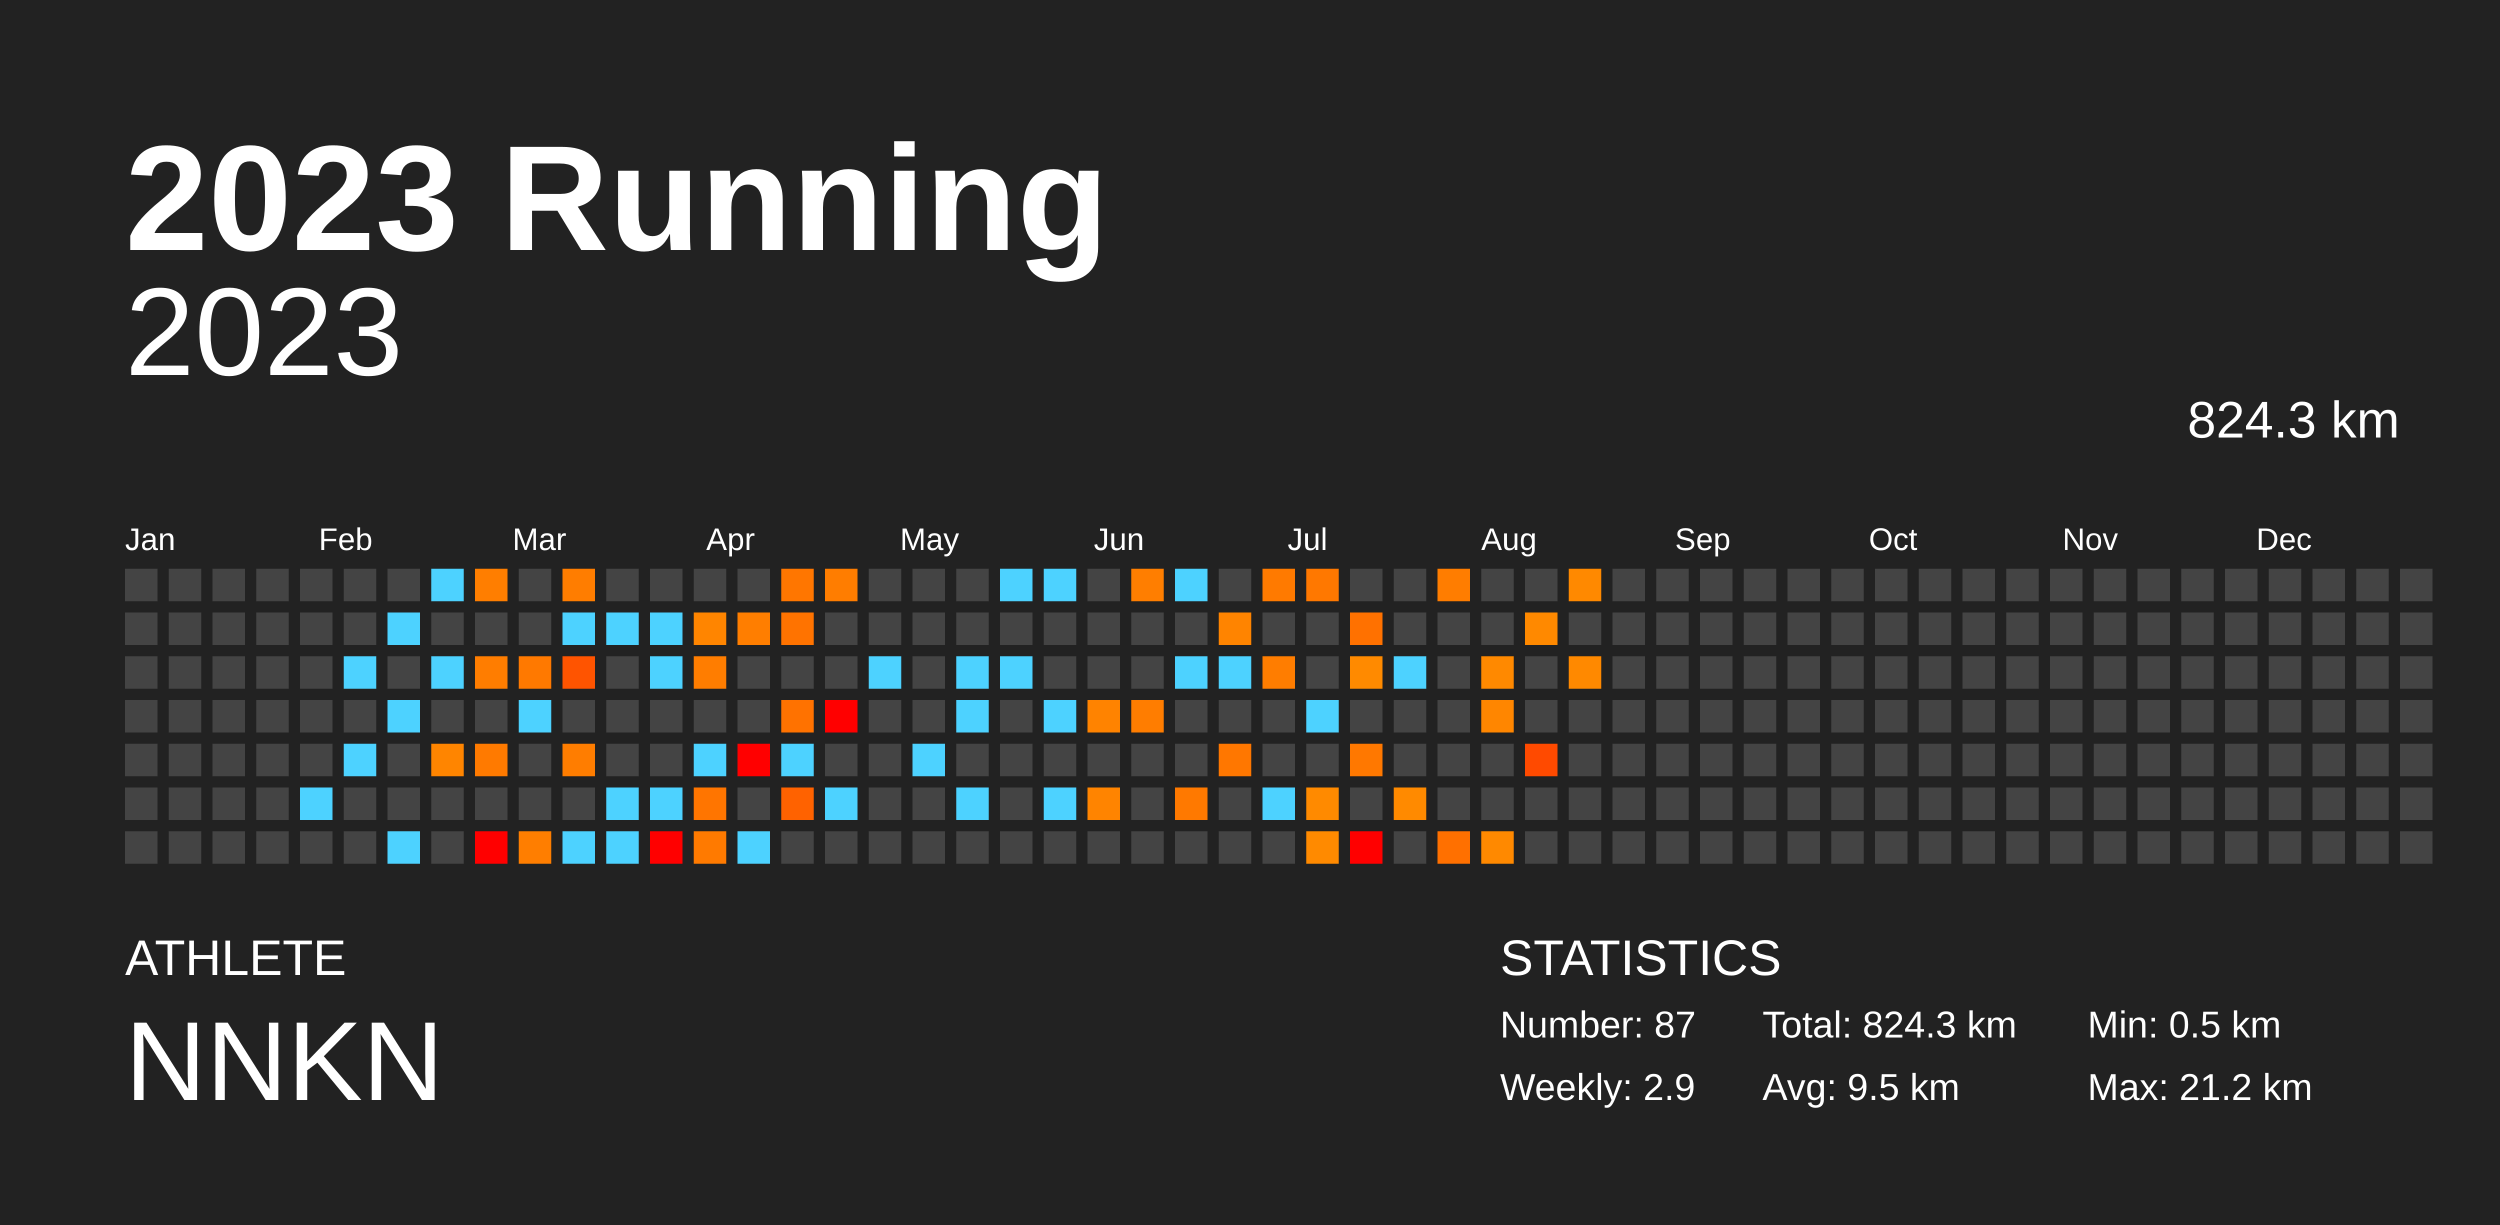
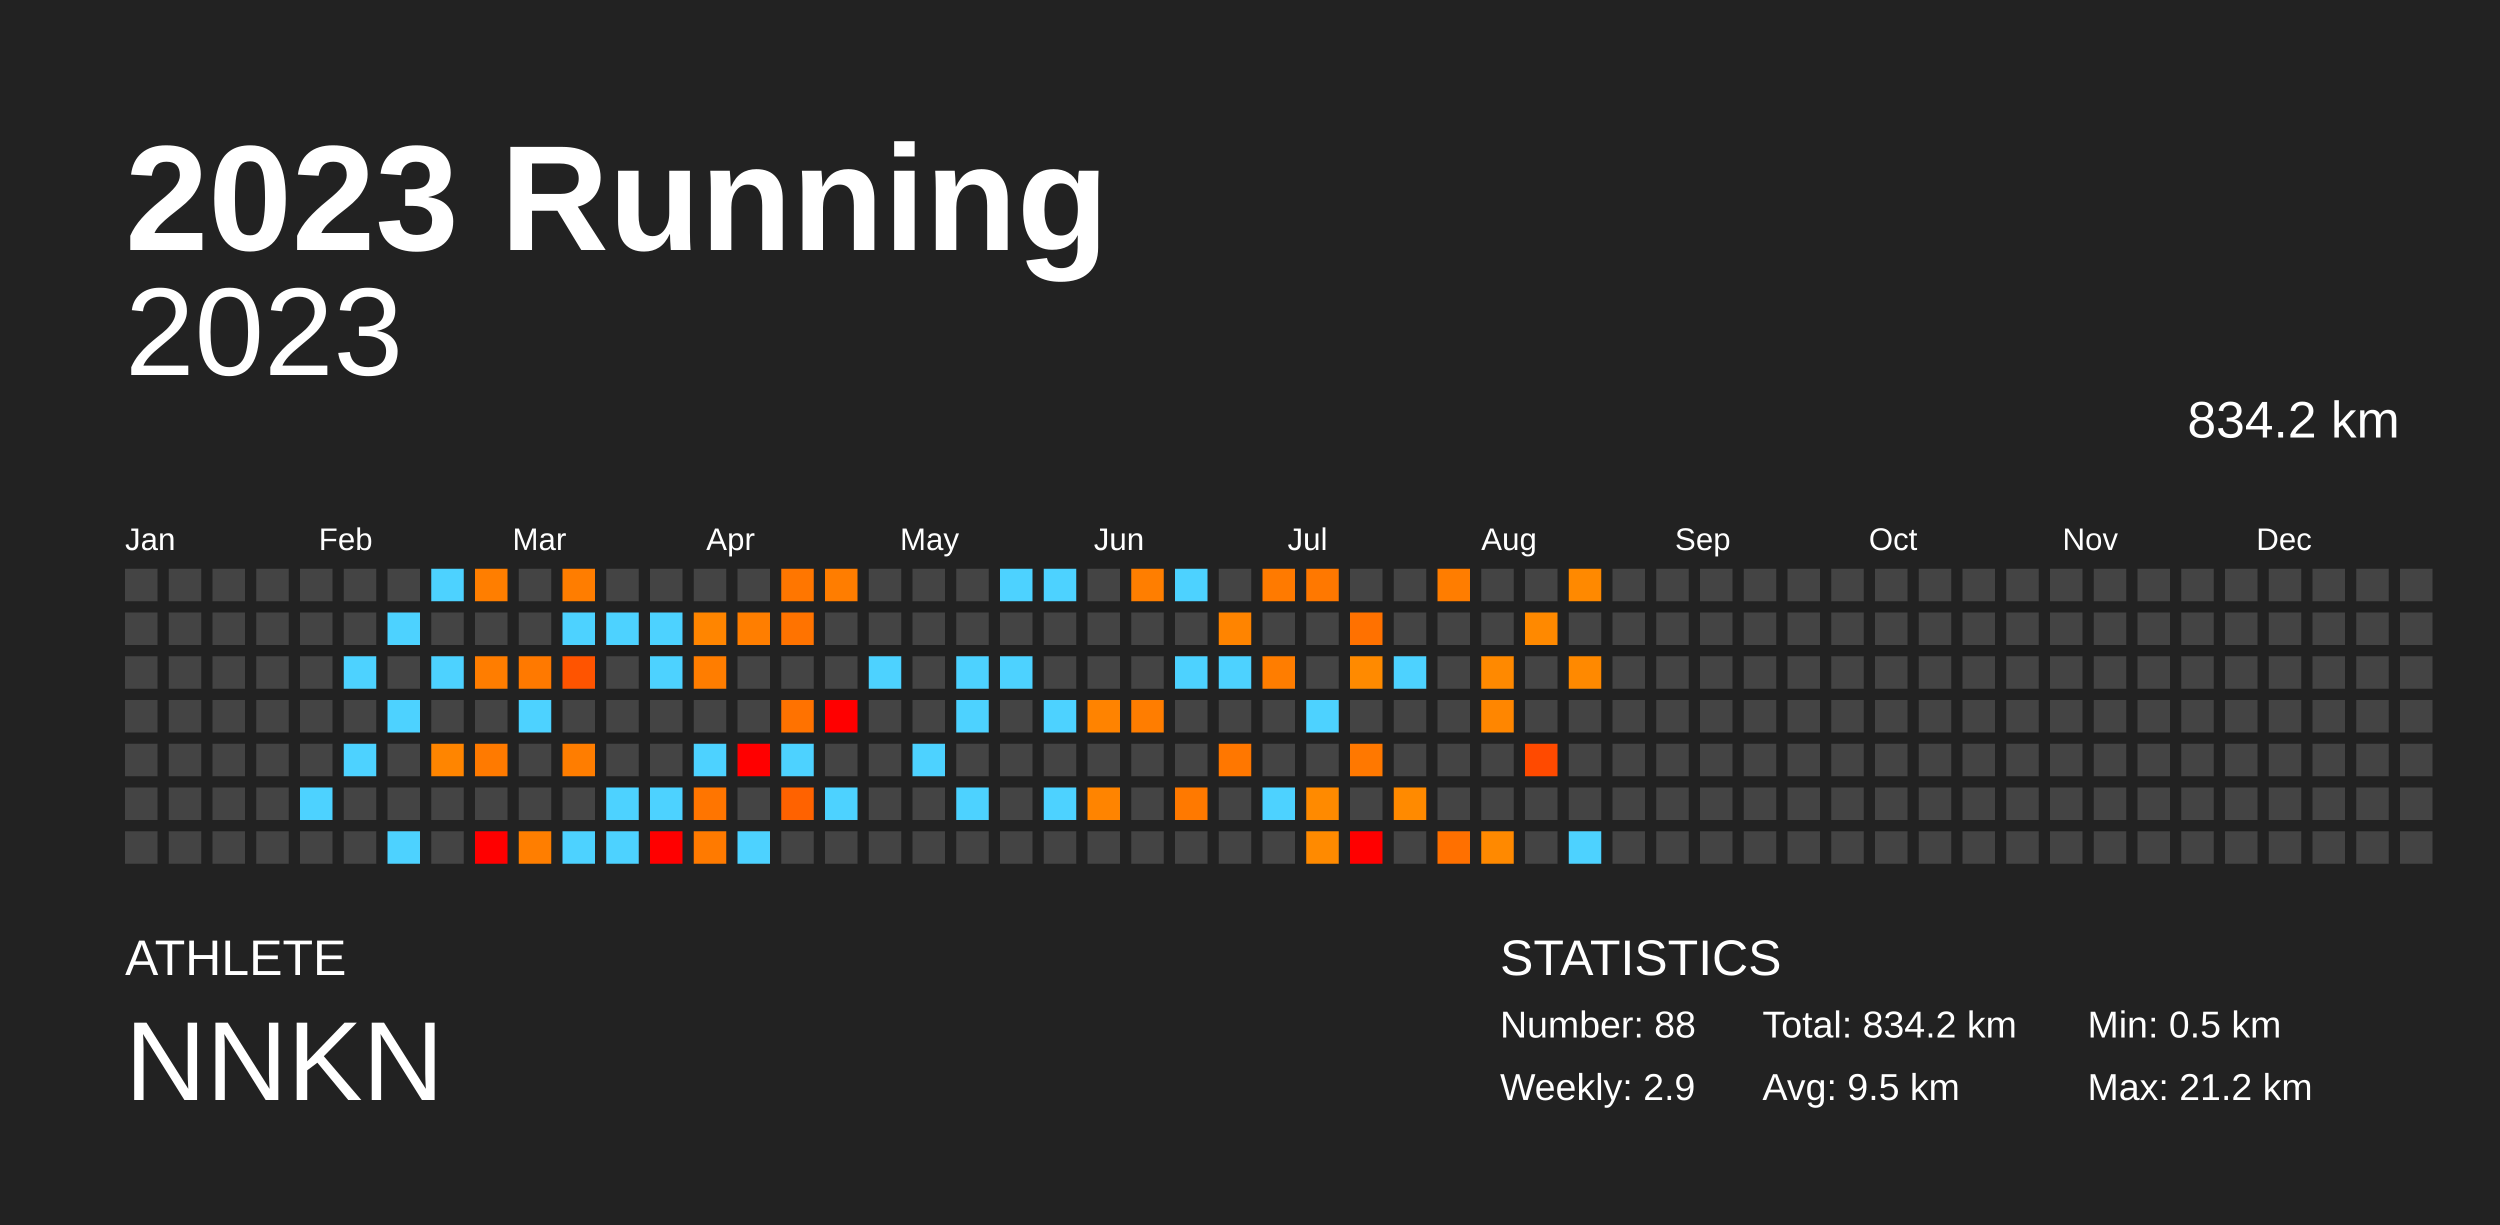
<svg xmlns="http://www.w3.org/2000/svg" baseProfile="full" height="98mm" version="1.1" viewBox="0,0,200,98" width="200mm">
  <defs />
  <rect fill="#222222" height="98" width="200" x="0" y="0" />
  <text fill="#FFFFFF" style="font-size:12px; font-family:Arial; font-weight:bold;" x="10" y="20">2023 Running</text>
  <text fill="#FFFFFF" style="font-size:4px; font-family:Arial" x="10" y="78">ATHLETE</text>
  <text fill="#FFFFFF" style="font-size:9px; font-family:Arial" x="10" y="88">NNKN</text>
  <text fill="#FFFFFF" style="font-size:4px; font-family:Arial" x="120" y="78">STATISTICS</text>
-   <text fill="#FFFFFF" style="font-size:3px; font-family:Arial" x="120" y="83">Number: 87</text>
+   <text fill="#FFFFFF" style="font-size:3px; font-family:Arial" x="120" y="83">Number: 88</text>
  <text fill="#FFFFFF" style="font-size:3px; font-family:Arial" x="120" y="88">Weekly: 2.9</text>
-   <text fill="#FFFFFF" style="font-size:3px; font-family:Arial" x="141" y="83">Total: 824.3 km</text>
+   <text fill="#FFFFFF" style="font-size:3px; font-family:Arial" x="141" y="83">Total: 834.2 km</text>
  <text fill="#FFFFFF" style="font-size:3px; font-family:Arial" x="141" y="88">Avg: 9.5 km</text>
  <text fill="#FFFFFF" style="font-size:3px; font-family:Arial" x="167" y="83">Min: 0.5 km</text>
  <text fill="#FFFFFF" style="font-size:3px; font-family:Arial" x="167" y="88">Max: 21.2 km</text>
  <text alignment-baseline="hanging" fill="#FFFFFF" style="font-size:10.0px; font-family:Arial;" x="10" y="30">2023</text>
-   <text alignment-baseline="hanging" fill="#FFFFFF" style="font-size:4.125px; font-family:Arial;" x="175" y="35">824.3 km</text>
+   <text alignment-baseline="hanging" fill="#FFFFFF" style="font-size:4.125px; font-family:Arial;" x="175" y="35">834.2 km</text>
  <text fill="#FFFFFF" style="font-size:2.5px; font-family:Arial" x="10.0" y="44">Jan</text>
  <text fill="#FFFFFF" style="font-size:2.5px; font-family:Arial" x="25.5" y="44">Feb</text>
  <text fill="#FFFFFF" style="font-size:2.5px; font-family:Arial" x="41.0" y="44">Mar</text>
  <text fill="#FFFFFF" style="font-size:2.5px; font-family:Arial" x="56.5" y="44">Apr</text>
  <text fill="#FFFFFF" style="font-size:2.5px; font-family:Arial" x="72.0" y="44">May</text>
  <text fill="#FFFFFF" style="font-size:2.5px; font-family:Arial" x="87.5" y="44">Jun</text>
  <text fill="#FFFFFF" style="font-size:2.5px; font-family:Arial" x="103.0" y="44">Jul</text>
  <text fill="#FFFFFF" style="font-size:2.5px; font-family:Arial" x="118.5" y="44">Aug</text>
  <text fill="#FFFFFF" style="font-size:2.5px; font-family:Arial" x="134.0" y="44">Sep</text>
  <text fill="#FFFFFF" style="font-size:2.5px; font-family:Arial" x="149.5" y="44">Oct</text>
  <text fill="#FFFFFF" style="font-size:2.5px; font-family:Arial" x="165.0" y="44">Nov</text>
  <text fill="#FFFFFF" style="font-size:2.5px; font-family:Arial" x="180.5" y="44">Dec</text>
  <rect fill="#444444" height="2.6" width="2.6" x="10.0" y="45.5" />
  <rect fill="#444444" height="2.6" width="2.6" x="10.0" y="49.0" />
  <rect fill="#444444" height="2.6" width="2.6" x="10.0" y="52.5" />
  <rect fill="#444444" height="2.6" width="2.6" x="10.0" y="56.0" />
  <rect fill="#444444" height="2.6" width="2.6" x="10.0" y="59.5" />
  <rect fill="#444444" height="2.6" width="2.6" x="10.0" y="63.0" />
  <rect fill="#444444" height="2.6" width="2.6" x="10.0" y="66.5" />
  <rect fill="#444444" height="2.6" width="2.6" x="13.5" y="45.5" />
  <rect fill="#444444" height="2.6" width="2.6" x="13.5" y="49.0" />
  <rect fill="#444444" height="2.6" width="2.6" x="13.5" y="52.5" />
  <rect fill="#444444" height="2.6" width="2.6" x="13.5" y="56.0" />
  <rect fill="#444444" height="2.6" width="2.6" x="13.5" y="59.5" />
  <rect fill="#444444" height="2.6" width="2.6" x="13.5" y="63.0" />
  <rect fill="#444444" height="2.6" width="2.6" x="13.5" y="66.5" />
  <rect fill="#444444" height="2.6" width="2.6" x="17.0" y="45.5" />
  <rect fill="#444444" height="2.6" width="2.6" x="17.0" y="49.0" />
  <rect fill="#444444" height="2.6" width="2.6" x="17.0" y="52.5" />
  <rect fill="#444444" height="2.6" width="2.6" x="17.0" y="56.0" />
  <rect fill="#444444" height="2.6" width="2.6" x="17.0" y="59.5" />
  <rect fill="#444444" height="2.6" width="2.6" x="17.0" y="63.0" />
  <rect fill="#444444" height="2.6" width="2.6" x="17.0" y="66.5" />
  <rect fill="#444444" height="2.6" width="2.6" x="20.5" y="45.5" />
  <rect fill="#444444" height="2.6" width="2.6" x="20.5" y="49.0" />
  <rect fill="#444444" height="2.6" width="2.6" x="20.5" y="52.5" />
  <rect fill="#444444" height="2.6" width="2.6" x="20.5" y="56.0" />
  <rect fill="#444444" height="2.6" width="2.6" x="20.5" y="59.5" />
  <rect fill="#444444" height="2.6" width="2.6" x="20.5" y="63.0" />
  <rect fill="#444444" height="2.6" width="2.6" x="20.5" y="66.5" />
  <rect fill="#444444" height="2.6" width="2.6" x="24.0" y="45.5" />
  <rect fill="#444444" height="2.6" width="2.6" x="24.0" y="49.0" />
  <rect fill="#444444" height="2.6" width="2.6" x="24.0" y="52.5" />
  <rect fill="#444444" height="2.6" width="2.6" x="24.0" y="56.0" />
  <rect fill="#444444" height="2.6" width="2.6" x="24.0" y="59.5" />
  <rect fill="#4dd2ff" height="2.6" width="2.6" x="24.0" y="63.0" />
  <rect fill="#444444" height="2.6" width="2.6" x="24.0" y="66.5" />
  <rect fill="#444444" height="2.6" width="2.6" x="27.5" y="45.5" />
  <rect fill="#444444" height="2.6" width="2.6" x="27.5" y="49.0" />
  <rect fill="#4dd2ff" height="2.6" width="2.6" x="27.5" y="52.5" />
  <rect fill="#444444" height="2.6" width="2.6" x="27.5" y="56.0" />
  <rect fill="#4dd2ff" height="2.6" width="2.6" x="27.5" y="59.5" />
  <rect fill="#444444" height="2.6" width="2.6" x="27.5" y="63.0" />
  <rect fill="#444444" height="2.6" width="2.6" x="27.5" y="66.5" />
  <rect fill="#444444" height="2.6" width="2.6" x="31.0" y="45.5" />
  <rect fill="#4dd2ff" height="2.6" width="2.6" x="31.0" y="49.0" />
  <rect fill="#444444" height="2.6" width="2.6" x="31.0" y="52.5" />
  <rect fill="#4dd2ff" height="2.6" width="2.6" x="31.0" y="56.0" />
  <rect fill="#444444" height="2.6" width="2.6" x="31.0" y="59.5" />
  <rect fill="#444444" height="2.6" width="2.6" x="31.0" y="63.0" />
  <rect fill="#4dd2ff" height="2.6" width="2.6" x="31.0" y="66.5" />
  <rect fill="#4dd2ff" height="2.6" width="2.6" x="34.5" y="45.5" />
  <rect fill="#444444" height="2.6" width="2.6" x="34.5" y="49.0" />
  <rect fill="#4dd2ff" height="2.6" width="2.6" x="34.5" y="52.5" />
  <rect fill="#444444" height="2.6" width="2.6" x="34.5" y="56.0" />
  <rect fill="#ff8500" height="2.6" width="2.6" x="34.5" y="59.5" />
  <rect fill="#444444" height="2.6" width="2.6" x="34.5" y="63.0" />
  <rect fill="#444444" height="2.6" width="2.6" x="34.5" y="66.5" />
  <rect fill="#ff7e00" height="2.6" width="2.6" x="38.0" y="45.5" />
  <rect fill="#444444" height="2.6" width="2.6" x="38.0" y="49.0" />
  <rect fill="#ff7d00" height="2.6" width="2.6" x="38.0" y="52.5" />
  <rect fill="#444444" height="2.6" width="2.6" x="38.0" y="56.0" />
  <rect fill="#ff7a00" height="2.6" width="2.6" x="38.0" y="59.5" />
  <rect fill="#444444" height="2.6" width="2.6" x="38.0" y="63.0" />
  <rect fill="red" height="2.6" width="2.6" x="38.0" y="66.5" />
  <rect fill="#444444" height="2.6" width="2.6" x="41.5" y="45.5" />
  <rect fill="#444444" height="2.6" width="2.6" x="41.5" y="49.0" />
  <rect fill="#ff7900" height="2.6" width="2.6" x="41.5" y="52.5" />
  <rect fill="#4dd2ff" height="2.6" width="2.6" x="41.5" y="56.0" />
  <rect fill="#444444" height="2.6" width="2.6" x="41.5" y="59.5" />
  <rect fill="#444444" height="2.6" width="2.6" x="41.5" y="63.0" />
  <rect fill="#ff7e00" height="2.6" width="2.6" x="41.5" y="66.5" />
  <rect fill="#ff7d00" height="2.6" width="2.6" x="45.0" y="45.5" />
  <rect fill="#4dd2ff" height="2.6" width="2.6" x="45.0" y="49.0" />
  <rect fill="#ff5400" height="2.6" width="2.6" x="45.0" y="52.5" />
  <rect fill="#444444" height="2.6" width="2.6" x="45.0" y="56.0" />
  <rect fill="#ff7d00" height="2.6" width="2.6" x="45.0" y="59.5" />
  <rect fill="#444444" height="2.6" width="2.6" x="45.0" y="63.0" />
  <rect fill="#4dd2ff" height="2.6" width="2.6" x="45.0" y="66.5" />
  <rect fill="#444444" height="2.6" width="2.6" x="48.5" y="45.5" />
  <rect fill="#4dd2ff" height="2.6" width="2.6" x="48.5" y="49.0" />
  <rect fill="#444444" height="2.6" width="2.6" x="48.5" y="52.5" />
  <rect fill="#444444" height="2.6" width="2.6" x="48.5" y="56.0" />
  <rect fill="#444444" height="2.6" width="2.6" x="48.5" y="59.5" />
  <rect fill="#4dd2ff" height="2.6" width="2.6" x="48.5" y="63.0" />
  <rect fill="#4dd2ff" height="2.6" width="2.6" x="48.5" y="66.5" />
  <rect fill="#444444" height="2.6" width="2.6" x="52.0" y="45.5" />
  <rect fill="#4dd2ff" height="2.6" width="2.6" x="52.0" y="49.0" />
  <rect fill="#4dd2ff" height="2.6" width="2.6" x="52.0" y="52.5" />
  <rect fill="#444444" height="2.6" width="2.6" x="52.0" y="56.0" />
  <rect fill="#444444" height="2.6" width="2.6" x="52.0" y="59.5" />
  <rect fill="#4dd2ff" height="2.6" width="2.6" x="52.0" y="63.0" />
  <rect fill="red" height="2.6" width="2.6" x="52.0" y="66.5" />
  <rect fill="#444444" height="2.6" width="2.6" x="55.5" y="45.5" />
  <rect fill="#ff8500" height="2.6" width="2.6" x="55.5" y="49.0" />
  <rect fill="#ff7d00" height="2.6" width="2.6" x="55.5" y="52.5" />
  <rect fill="#444444" height="2.6" width="2.6" x="55.5" y="56.0" />
  <rect fill="#4dd2ff" height="2.6" width="2.6" x="55.5" y="59.5" />
  <rect fill="#ff7500" height="2.6" width="2.6" x="55.5" y="63.0" />
  <rect fill="#ff7a00" height="2.6" width="2.6" x="55.5" y="66.5" />
  <rect fill="#444444" height="2.6" width="2.6" x="59.0" y="45.5" />
  <rect fill="#ff7e00" height="2.6" width="2.6" x="59.0" y="49.0" />
  <rect fill="#444444" height="2.6" width="2.6" x="59.0" y="52.5" />
  <rect fill="#444444" height="2.6" width="2.6" x="59.0" y="56.0" />
  <rect fill="red" height="2.6" width="2.6" x="59.0" y="59.5" />
  <rect fill="#444444" height="2.6" width="2.6" x="59.0" y="63.0" />
  <rect fill="#4dd2ff" height="2.6" width="2.6" x="59.0" y="66.5" />
  <rect fill="#ff7600" height="2.6" width="2.6" x="62.5" y="45.5" />
  <rect fill="#ff7300" height="2.6" width="2.6" x="62.5" y="49.0" />
  <rect fill="#444444" height="2.6" width="2.6" x="62.5" y="52.5" />
  <rect fill="#ff7200" height="2.6" width="2.6" x="62.5" y="56.0" />
  <rect fill="#4dd2ff" height="2.6" width="2.6" x="62.5" y="59.5" />
  <rect fill="#ff6200" height="2.6" width="2.6" x="62.5" y="63.0" />
  <rect fill="#444444" height="2.6" width="2.6" x="62.5" y="66.5" />
  <rect fill="#ff7d00" height="2.6" width="2.6" x="66.0" y="45.5" />
  <rect fill="#444444" height="2.6" width="2.6" x="66.0" y="49.0" />
  <rect fill="#444444" height="2.6" width="2.6" x="66.0" y="52.5" />
  <rect fill="red" height="2.6" width="2.6" x="66.0" y="56.0" />
  <rect fill="#444444" height="2.6" width="2.6" x="66.0" y="59.5" />
  <rect fill="#4dd2ff" height="2.6" width="2.6" x="66.0" y="63.0" />
  <rect fill="#444444" height="2.6" width="2.6" x="66.0" y="66.5" />
  <rect fill="#444444" height="2.6" width="2.6" x="69.5" y="45.5" />
  <rect fill="#444444" height="2.6" width="2.6" x="69.5" y="49.0" />
  <rect fill="#4dd2ff" height="2.6" width="2.6" x="69.5" y="52.5" />
  <rect fill="#444444" height="2.6" width="2.6" x="69.5" y="56.0" />
  <rect fill="#444444" height="2.6" width="2.6" x="69.5" y="59.5" />
  <rect fill="#444444" height="2.6" width="2.6" x="69.5" y="63.0" />
  <rect fill="#444444" height="2.6" width="2.6" x="69.5" y="66.5" />
  <rect fill="#444444" height="2.6" width="2.6" x="73.0" y="45.5" />
  <rect fill="#444444" height="2.6" width="2.6" x="73.0" y="49.0" />
  <rect fill="#444444" height="2.6" width="2.6" x="73.0" y="52.5" />
  <rect fill="#444444" height="2.6" width="2.6" x="73.0" y="56.0" />
  <rect fill="#4dd2ff" height="2.6" width="2.6" x="73.0" y="59.5" />
  <rect fill="#444444" height="2.6" width="2.6" x="73.0" y="63.0" />
  <rect fill="#444444" height="2.6" width="2.6" x="73.0" y="66.5" />
  <rect fill="#444444" height="2.6" width="2.6" x="76.5" y="45.5" />
  <rect fill="#444444" height="2.6" width="2.6" x="76.5" y="49.0" />
  <rect fill="#4dd2ff" height="2.6" width="2.6" x="76.5" y="52.5" />
  <rect fill="#4dd2ff" height="2.6" width="2.6" x="76.5" y="56.0" />
  <rect fill="#444444" height="2.6" width="2.6" x="76.5" y="59.5" />
  <rect fill="#4dd2ff" height="2.6" width="2.6" x="76.5" y="63.0" />
  <rect fill="#444444" height="2.6" width="2.6" x="76.5" y="66.5" />
  <rect fill="#4dd2ff" height="2.6" width="2.6" x="80.0" y="45.5" />
  <rect fill="#444444" height="2.6" width="2.6" x="80.0" y="49.0" />
  <rect fill="#4dd2ff" height="2.6" width="2.6" x="80.0" y="52.5" />
  <rect fill="#444444" height="2.6" width="2.6" x="80.0" y="56.0" />
  <rect fill="#444444" height="2.6" width="2.6" x="80.0" y="59.5" />
  <rect fill="#444444" height="2.6" width="2.6" x="80.0" y="63.0" />
  <rect fill="#444444" height="2.6" width="2.6" x="80.0" y="66.5" />
  <rect fill="#4dd2ff" height="2.6" width="2.6" x="83.5" y="45.5" />
  <rect fill="#444444" height="2.6" width="2.6" x="83.5" y="49.0" />
  <rect fill="#444444" height="2.6" width="2.6" x="83.5" y="52.5" />
  <rect fill="#4dd2ff" height="2.6" width="2.6" x="83.5" y="56.0" />
  <rect fill="#444444" height="2.6" width="2.6" x="83.5" y="59.5" />
  <rect fill="#4dd2ff" height="2.6" width="2.6" x="83.5" y="63.0" />
  <rect fill="#444444" height="2.6" width="2.6" x="83.5" y="66.5" />
  <rect fill="#444444" height="2.6" width="2.6" x="87.0" y="45.5" />
  <rect fill="#444444" height="2.6" width="2.6" x="87.0" y="49.0" />
  <rect fill="#444444" height="2.6" width="2.6" x="87.0" y="52.5" />
  <rect fill="#ff8300" height="2.6" width="2.6" x="87.0" y="56.0" />
  <rect fill="#444444" height="2.6" width="2.6" x="87.0" y="59.5" />
  <rect fill="#ff8400" height="2.6" width="2.6" x="87.0" y="63.0" />
  <rect fill="#444444" height="2.6" width="2.6" x="87.0" y="66.5" />
  <rect fill="#ff7e00" height="2.6" width="2.6" x="90.5" y="45.5" />
  <rect fill="#444444" height="2.6" width="2.6" x="90.5" y="49.0" />
  <rect fill="#444444" height="2.6" width="2.6" x="90.5" y="52.5" />
  <rect fill="#ff7d00" height="2.6" width="2.6" x="90.5" y="56.0" />
  <rect fill="#444444" height="2.6" width="2.6" x="90.5" y="59.5" />
  <rect fill="#444444" height="2.6" width="2.6" x="90.5" y="63.0" />
  <rect fill="#444444" height="2.6" width="2.6" x="90.5" y="66.5" />
  <rect fill="#4dd2ff" height="2.6" width="2.6" x="94.0" y="45.5" />
  <rect fill="#444444" height="2.6" width="2.6" x="94.0" y="49.0" />
  <rect fill="#4dd2ff" height="2.6" width="2.6" x="94.0" y="52.5" />
  <rect fill="#444444" height="2.6" width="2.6" x="94.0" y="56.0" />
  <rect fill="#444444" height="2.6" width="2.6" x="94.0" y="59.5" />
  <rect fill="#ff7900" height="2.6" width="2.6" x="94.0" y="63.0" />
  <rect fill="#444444" height="2.6" width="2.6" x="94.0" y="66.5" />
  <rect fill="#444444" height="2.6" width="2.6" x="97.5" y="45.5" />
  <rect fill="#ff8400" height="2.6" width="2.6" x="97.5" y="49.0" />
  <rect fill="#4dd2ff" height="2.6" width="2.6" x="97.5" y="52.5" />
  <rect fill="#444444" height="2.6" width="2.6" x="97.5" y="56.0" />
  <rect fill="#ff7700" height="2.6" width="2.6" x="97.5" y="59.5" />
  <rect fill="#444444" height="2.6" width="2.6" x="97.5" y="63.0" />
  <rect fill="#444444" height="2.6" width="2.6" x="97.5" y="66.5" />
  <rect fill="#ff7a00" height="2.6" width="2.6" x="101.0" y="45.5" />
  <rect fill="#444444" height="2.6" width="2.6" x="101.0" y="49.0" />
  <rect fill="#ff7d00" height="2.6" width="2.6" x="101.0" y="52.5" />
  <rect fill="#444444" height="2.6" width="2.6" x="101.0" y="56.0" />
  <rect fill="#444444" height="2.6" width="2.6" x="101.0" y="59.5" />
  <rect fill="#4dd2ff" height="2.6" width="2.6" x="101.0" y="63.0" />
  <rect fill="#444444" height="2.6" width="2.6" x="101.0" y="66.5" />
  <rect fill="#ff7800" height="2.6" width="2.6" x="104.5" y="45.5" />
  <rect fill="#444444" height="2.6" width="2.6" x="104.5" y="49.0" />
  <rect fill="#444444" height="2.6" width="2.6" x="104.5" y="52.5" />
  <rect fill="#4dd2ff" height="2.6" width="2.6" x="104.5" y="56.0" />
  <rect fill="#444444" height="2.6" width="2.6" x="104.5" y="59.5" />
  <rect fill="#ff8a00" height="2.6" width="2.6" x="104.5" y="63.0" />
  <rect fill="#ff8a00" height="2.6" width="2.6" x="104.5" y="66.5" />
  <rect fill="#444444" height="2.6" width="2.6" x="108.0" y="45.5" />
  <rect fill="#ff7100" height="2.6" width="2.6" x="108.0" y="49.0" />
  <rect fill="#ff8a00" height="2.6" width="2.6" x="108.0" y="52.5" />
  <rect fill="#444444" height="2.6" width="2.6" x="108.0" y="56.0" />
  <rect fill="#ff7800" height="2.6" width="2.6" x="108.0" y="59.5" />
  <rect fill="#444444" height="2.6" width="2.6" x="108.0" y="63.0" />
  <rect fill="red" height="2.6" width="2.6" x="108.0" y="66.5" />
  <rect fill="#444444" height="2.6" width="2.6" x="111.5" y="45.5" />
  <rect fill="#444444" height="2.6" width="2.6" x="111.5" y="49.0" />
  <rect fill="#4dd2ff" height="2.6" width="2.6" x="111.5" y="52.5" />
  <rect fill="#444444" height="2.6" width="2.6" x="111.5" y="56.0" />
  <rect fill="#444444" height="2.6" width="2.6" x="111.5" y="59.5" />
  <rect fill="#ff8a00" height="2.6" width="2.6" x="111.5" y="63.0" />
  <rect fill="#444444" height="2.6" width="2.6" x="111.5" y="66.5" />
  <rect fill="#ff7d00" height="2.6" width="2.6" x="115.0" y="45.5" />
  <rect fill="#444444" height="2.6" width="2.6" x="115.0" y="49.0" />
  <rect fill="#444444" height="2.6" width="2.6" x="115.0" y="52.5" />
  <rect fill="#444444" height="2.6" width="2.6" x="115.0" y="56.0" />
  <rect fill="#444444" height="2.6" width="2.6" x="115.0" y="59.5" />
  <rect fill="#444444" height="2.6" width="2.6" x="115.0" y="63.0" />
  <rect fill="#ff7000" height="2.6" width="2.6" x="115.0" y="66.5" />
  <rect fill="#444444" height="2.6" width="2.6" x="118.5" y="45.5" />
  <rect fill="#444444" height="2.6" width="2.6" x="118.5" y="49.0" />
  <rect fill="#ff8900" height="2.6" width="2.6" x="118.5" y="52.5" />
  <rect fill="#ff8600" height="2.6" width="2.6" x="118.5" y="56.0" />
  <rect fill="#444444" height="2.6" width="2.6" x="118.5" y="59.5" />
  <rect fill="#444444" height="2.6" width="2.6" x="118.5" y="63.0" />
  <rect fill="#ff8900" height="2.6" width="2.6" x="118.5" y="66.5" />
  <rect fill="#444444" height="2.6" width="2.6" x="122.0" y="45.5" />
  <rect fill="#ff8900" height="2.6" width="2.6" x="122.0" y="49.0" />
  <rect fill="#444444" height="2.6" width="2.6" x="122.0" y="52.5" />
  <rect fill="#444444" height="2.6" width="2.6" x="122.0" y="56.0" />
  <rect fill="#ff4a00" height="2.6" width="2.6" x="122.0" y="59.5" />
  <rect fill="#444444" height="2.6" width="2.6" x="122.0" y="63.0" />
  <rect fill="#444444" height="2.6" width="2.6" x="122.0" y="66.5" />
  <rect fill="#ff8900" height="2.6" width="2.6" x="125.5" y="45.5" />
  <rect fill="#444444" height="2.6" width="2.6" x="125.5" y="49.0" />
  <rect fill="#ff8900" height="2.6" width="2.6" x="125.5" y="52.5" />
  <rect fill="#444444" height="2.6" width="2.6" x="125.5" y="56.0" />
  <rect fill="#444444" height="2.6" width="2.6" x="125.5" y="59.5" />
  <rect fill="#444444" height="2.6" width="2.6" x="125.5" y="63.0" />
-   <rect fill="#444444" height="2.6" width="2.6" x="125.5" y="66.5" />
+   <rect fill="#4dd2ff" height="2.6" width="2.6" x="125.5" y="66.5" />
  <rect fill="#444444" height="2.6" width="2.6" x="129.0" y="45.5" />
  <rect fill="#444444" height="2.6" width="2.6" x="129.0" y="49.0" />
  <rect fill="#444444" height="2.6" width="2.6" x="129.0" y="52.5" />
  <rect fill="#444444" height="2.6" width="2.6" x="129.0" y="56.0" />
  <rect fill="#444444" height="2.6" width="2.6" x="129.0" y="59.5" />
  <rect fill="#444444" height="2.6" width="2.6" x="129.0" y="63.0" />
  <rect fill="#444444" height="2.6" width="2.6" x="129.0" y="66.5" />
  <rect fill="#444444" height="2.6" width="2.6" x="132.5" y="45.5" />
  <rect fill="#444444" height="2.6" width="2.6" x="132.5" y="49.0" />
  <rect fill="#444444" height="2.6" width="2.6" x="132.5" y="52.5" />
  <rect fill="#444444" height="2.6" width="2.6" x="132.5" y="56.0" />
  <rect fill="#444444" height="2.6" width="2.6" x="132.5" y="59.5" />
  <rect fill="#444444" height="2.6" width="2.6" x="132.5" y="63.0" />
  <rect fill="#444444" height="2.6" width="2.6" x="132.5" y="66.5" />
  <rect fill="#444444" height="2.6" width="2.6" x="136.0" y="45.5" />
  <rect fill="#444444" height="2.6" width="2.6" x="136.0" y="49.0" />
  <rect fill="#444444" height="2.6" width="2.6" x="136.0" y="52.5" />
  <rect fill="#444444" height="2.6" width="2.6" x="136.0" y="56.0" />
  <rect fill="#444444" height="2.6" width="2.6" x="136.0" y="59.5" />
  <rect fill="#444444" height="2.6" width="2.6" x="136.0" y="63.0" />
  <rect fill="#444444" height="2.6" width="2.6" x="136.0" y="66.5" />
  <rect fill="#444444" height="2.6" width="2.6" x="139.5" y="45.5" />
  <rect fill="#444444" height="2.6" width="2.6" x="139.5" y="49.0" />
  <rect fill="#444444" height="2.6" width="2.6" x="139.5" y="52.5" />
  <rect fill="#444444" height="2.6" width="2.6" x="139.5" y="56.0" />
  <rect fill="#444444" height="2.6" width="2.6" x="139.5" y="59.5" />
  <rect fill="#444444" height="2.6" width="2.6" x="139.5" y="63.0" />
  <rect fill="#444444" height="2.6" width="2.6" x="139.5" y="66.5" />
  <rect fill="#444444" height="2.6" width="2.6" x="143.0" y="45.5" />
  <rect fill="#444444" height="2.6" width="2.6" x="143.0" y="49.0" />
  <rect fill="#444444" height="2.6" width="2.6" x="143.0" y="52.5" />
  <rect fill="#444444" height="2.6" width="2.6" x="143.0" y="56.0" />
  <rect fill="#444444" height="2.6" width="2.6" x="143.0" y="59.5" />
  <rect fill="#444444" height="2.6" width="2.6" x="143.0" y="63.0" />
  <rect fill="#444444" height="2.6" width="2.6" x="143.0" y="66.5" />
  <rect fill="#444444" height="2.6" width="2.6" x="146.5" y="45.5" />
  <rect fill="#444444" height="2.6" width="2.6" x="146.5" y="49.0" />
  <rect fill="#444444" height="2.6" width="2.6" x="146.5" y="52.5" />
  <rect fill="#444444" height="2.6" width="2.6" x="146.5" y="56.0" />
  <rect fill="#444444" height="2.6" width="2.6" x="146.5" y="59.5" />
  <rect fill="#444444" height="2.6" width="2.6" x="146.5" y="63.0" />
  <rect fill="#444444" height="2.6" width="2.6" x="146.5" y="66.5" />
  <rect fill="#444444" height="2.6" width="2.6" x="150.0" y="45.5" />
  <rect fill="#444444" height="2.6" width="2.6" x="150.0" y="49.0" />
  <rect fill="#444444" height="2.6" width="2.6" x="150.0" y="52.5" />
  <rect fill="#444444" height="2.6" width="2.6" x="150.0" y="56.0" />
  <rect fill="#444444" height="2.6" width="2.6" x="150.0" y="59.5" />
  <rect fill="#444444" height="2.6" width="2.6" x="150.0" y="63.0" />
  <rect fill="#444444" height="2.6" width="2.6" x="150.0" y="66.5" />
  <rect fill="#444444" height="2.6" width="2.6" x="153.5" y="45.5" />
  <rect fill="#444444" height="2.6" width="2.6" x="153.5" y="49.0" />
  <rect fill="#444444" height="2.6" width="2.6" x="153.5" y="52.5" />
  <rect fill="#444444" height="2.6" width="2.6" x="153.5" y="56.0" />
  <rect fill="#444444" height="2.6" width="2.6" x="153.5" y="59.5" />
  <rect fill="#444444" height="2.6" width="2.6" x="153.5" y="63.0" />
  <rect fill="#444444" height="2.6" width="2.6" x="153.5" y="66.5" />
  <rect fill="#444444" height="2.6" width="2.6" x="157.0" y="45.5" />
  <rect fill="#444444" height="2.6" width="2.6" x="157.0" y="49.0" />
  <rect fill="#444444" height="2.6" width="2.6" x="157.0" y="52.5" />
  <rect fill="#444444" height="2.6" width="2.6" x="157.0" y="56.0" />
  <rect fill="#444444" height="2.6" width="2.6" x="157.0" y="59.5" />
  <rect fill="#444444" height="2.6" width="2.6" x="157.0" y="63.0" />
  <rect fill="#444444" height="2.6" width="2.6" x="157.0" y="66.5" />
  <rect fill="#444444" height="2.6" width="2.6" x="160.5" y="45.5" />
  <rect fill="#444444" height="2.6" width="2.6" x="160.5" y="49.0" />
  <rect fill="#444444" height="2.6" width="2.6" x="160.5" y="52.5" />
  <rect fill="#444444" height="2.6" width="2.6" x="160.5" y="56.0" />
  <rect fill="#444444" height="2.6" width="2.6" x="160.5" y="59.5" />
  <rect fill="#444444" height="2.6" width="2.6" x="160.5" y="63.0" />
  <rect fill="#444444" height="2.6" width="2.6" x="160.5" y="66.5" />
  <rect fill="#444444" height="2.6" width="2.6" x="164.0" y="45.5" />
  <rect fill="#444444" height="2.6" width="2.6" x="164.0" y="49.0" />
  <rect fill="#444444" height="2.6" width="2.6" x="164.0" y="52.5" />
  <rect fill="#444444" height="2.6" width="2.6" x="164.0" y="56.0" />
  <rect fill="#444444" height="2.6" width="2.6" x="164.0" y="59.5" />
  <rect fill="#444444" height="2.6" width="2.6" x="164.0" y="63.0" />
  <rect fill="#444444" height="2.6" width="2.6" x="164.0" y="66.5" />
  <rect fill="#444444" height="2.6" width="2.6" x="167.5" y="45.5" />
  <rect fill="#444444" height="2.6" width="2.6" x="167.5" y="49.0" />
  <rect fill="#444444" height="2.6" width="2.6" x="167.5" y="52.5" />
  <rect fill="#444444" height="2.6" width="2.6" x="167.5" y="56.0" />
  <rect fill="#444444" height="2.6" width="2.6" x="167.5" y="59.5" />
  <rect fill="#444444" height="2.6" width="2.6" x="167.5" y="63.0" />
  <rect fill="#444444" height="2.6" width="2.6" x="167.5" y="66.5" />
  <rect fill="#444444" height="2.6" width="2.6" x="171.0" y="45.5" />
  <rect fill="#444444" height="2.6" width="2.6" x="171.0" y="49.0" />
  <rect fill="#444444" height="2.6" width="2.6" x="171.0" y="52.5" />
  <rect fill="#444444" height="2.6" width="2.6" x="171.0" y="56.0" />
  <rect fill="#444444" height="2.6" width="2.6" x="171.0" y="59.5" />
  <rect fill="#444444" height="2.6" width="2.6" x="171.0" y="63.0" />
  <rect fill="#444444" height="2.6" width="2.6" x="171.0" y="66.5" />
  <rect fill="#444444" height="2.6" width="2.6" x="174.5" y="45.5" />
  <rect fill="#444444" height="2.6" width="2.6" x="174.5" y="49.0" />
  <rect fill="#444444" height="2.6" width="2.6" x="174.5" y="52.5" />
  <rect fill="#444444" height="2.6" width="2.6" x="174.5" y="56.0" />
  <rect fill="#444444" height="2.6" width="2.6" x="174.5" y="59.5" />
  <rect fill="#444444" height="2.6" width="2.6" x="174.5" y="63.0" />
  <rect fill="#444444" height="2.6" width="2.6" x="174.5" y="66.5" />
  <rect fill="#444444" height="2.6" width="2.6" x="178.0" y="45.5" />
  <rect fill="#444444" height="2.6" width="2.6" x="178.0" y="49.0" />
  <rect fill="#444444" height="2.6" width="2.6" x="178.0" y="52.5" />
  <rect fill="#444444" height="2.6" width="2.6" x="178.0" y="56.0" />
  <rect fill="#444444" height="2.6" width="2.6" x="178.0" y="59.5" />
  <rect fill="#444444" height="2.6" width="2.6" x="178.0" y="63.0" />
  <rect fill="#444444" height="2.6" width="2.6" x="178.0" y="66.5" />
  <rect fill="#444444" height="2.6" width="2.6" x="181.5" y="45.5" />
  <rect fill="#444444" height="2.6" width="2.6" x="181.5" y="49.0" />
  <rect fill="#444444" height="2.6" width="2.6" x="181.5" y="52.5" />
  <rect fill="#444444" height="2.6" width="2.6" x="181.5" y="56.0" />
  <rect fill="#444444" height="2.6" width="2.6" x="181.5" y="59.5" />
  <rect fill="#444444" height="2.6" width="2.6" x="181.5" y="63.0" />
  <rect fill="#444444" height="2.6" width="2.6" x="181.5" y="66.5" />
  <rect fill="#444444" height="2.6" width="2.6" x="185.0" y="45.5" />
  <rect fill="#444444" height="2.6" width="2.6" x="185.0" y="49.0" />
  <rect fill="#444444" height="2.6" width="2.6" x="185.0" y="52.5" />
  <rect fill="#444444" height="2.6" width="2.6" x="185.0" y="56.0" />
  <rect fill="#444444" height="2.6" width="2.6" x="185.0" y="59.5" />
  <rect fill="#444444" height="2.6" width="2.6" x="185.0" y="63.0" />
  <rect fill="#444444" height="2.6" width="2.6" x="185.0" y="66.5" />
  <rect fill="#444444" height="2.6" width="2.6" x="188.5" y="45.5" />
  <rect fill="#444444" height="2.6" width="2.6" x="188.5" y="49.0" />
  <rect fill="#444444" height="2.6" width="2.6" x="188.5" y="52.5" />
  <rect fill="#444444" height="2.6" width="2.6" x="188.5" y="56.0" />
  <rect fill="#444444" height="2.6" width="2.6" x="188.5" y="59.5" />
  <rect fill="#444444" height="2.6" width="2.6" x="188.5" y="63.0" />
  <rect fill="#444444" height="2.6" width="2.6" x="188.5" y="66.5" />
  <rect fill="#444444" height="2.6" width="2.6" x="192.0" y="45.5" />
  <rect fill="#444444" height="2.6" width="2.6" x="192.0" y="49.0" />
  <rect fill="#444444" height="2.6" width="2.6" x="192.0" y="52.5" />
  <rect fill="#444444" height="2.6" width="2.6" x="192.0" y="56.0" />
  <rect fill="#444444" height="2.6" width="2.6" x="192.0" y="59.5" />
  <rect fill="#444444" height="2.6" width="2.6" x="192.0" y="63.0" />
  <rect fill="#444444" height="2.6" width="2.6" x="192.0" y="66.5" />
</svg>
